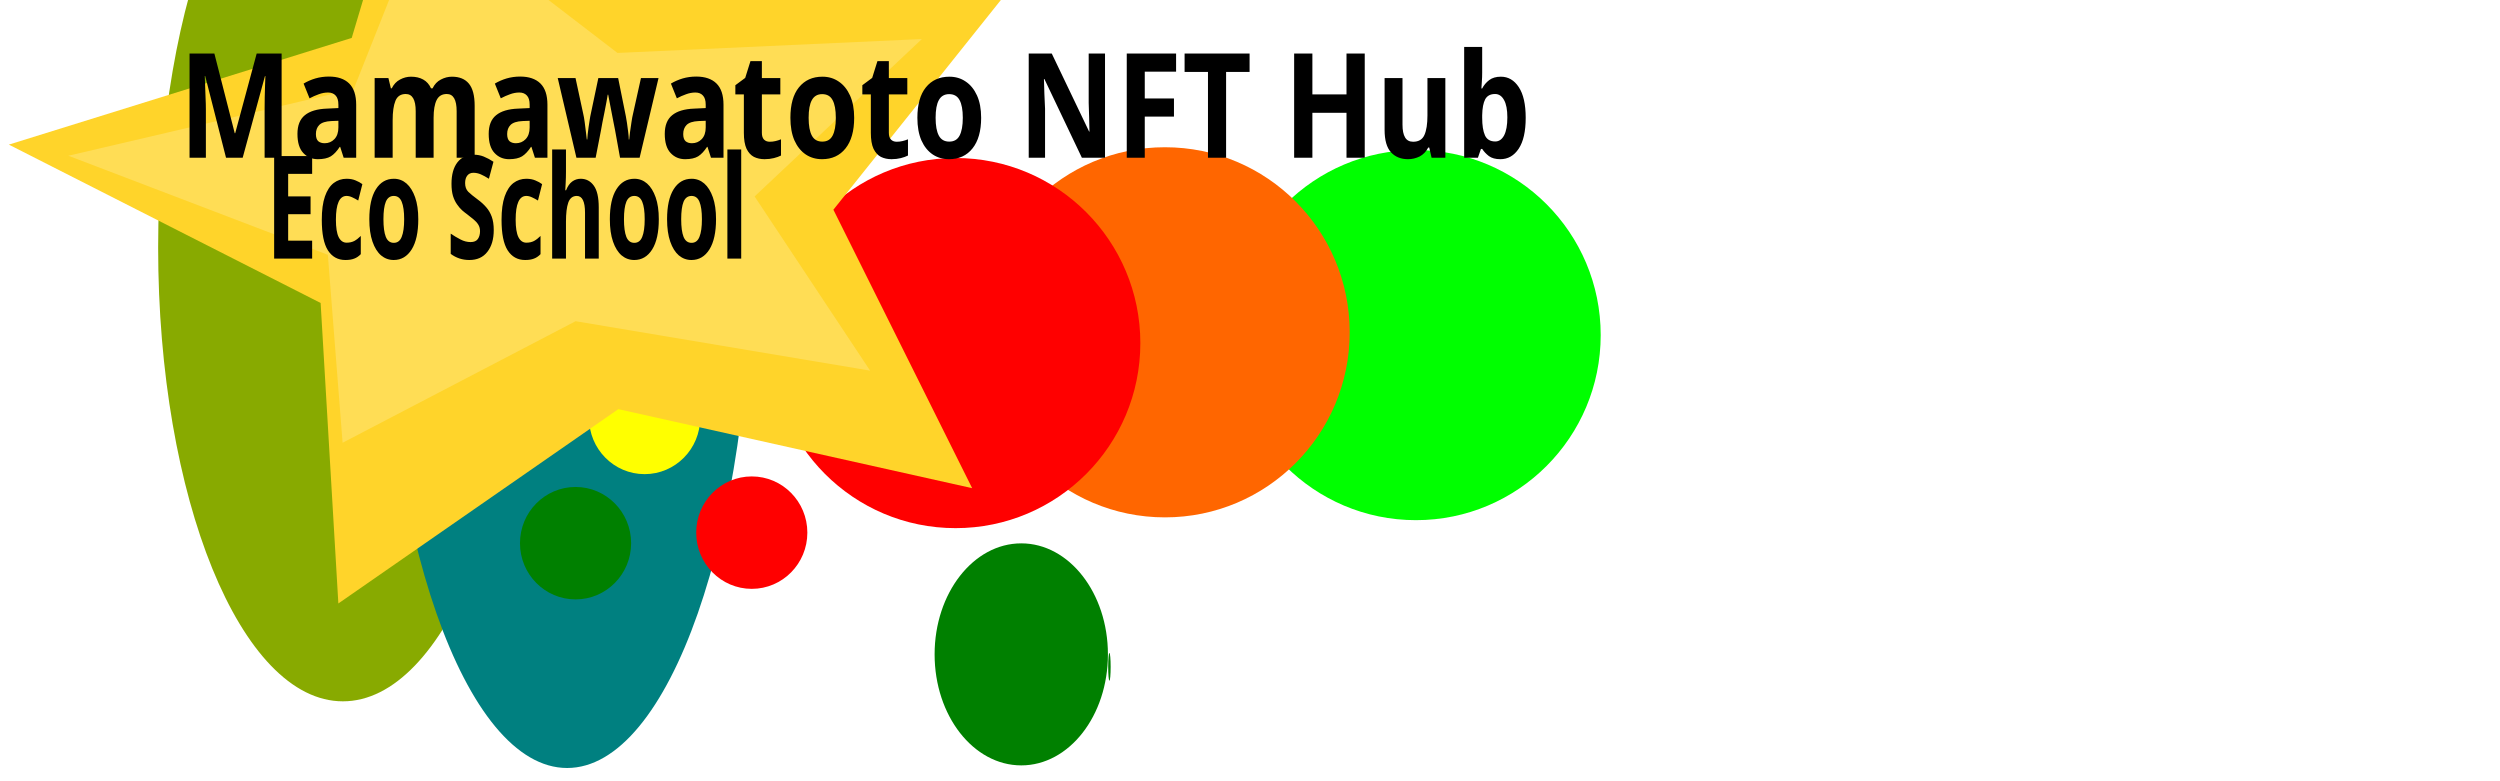
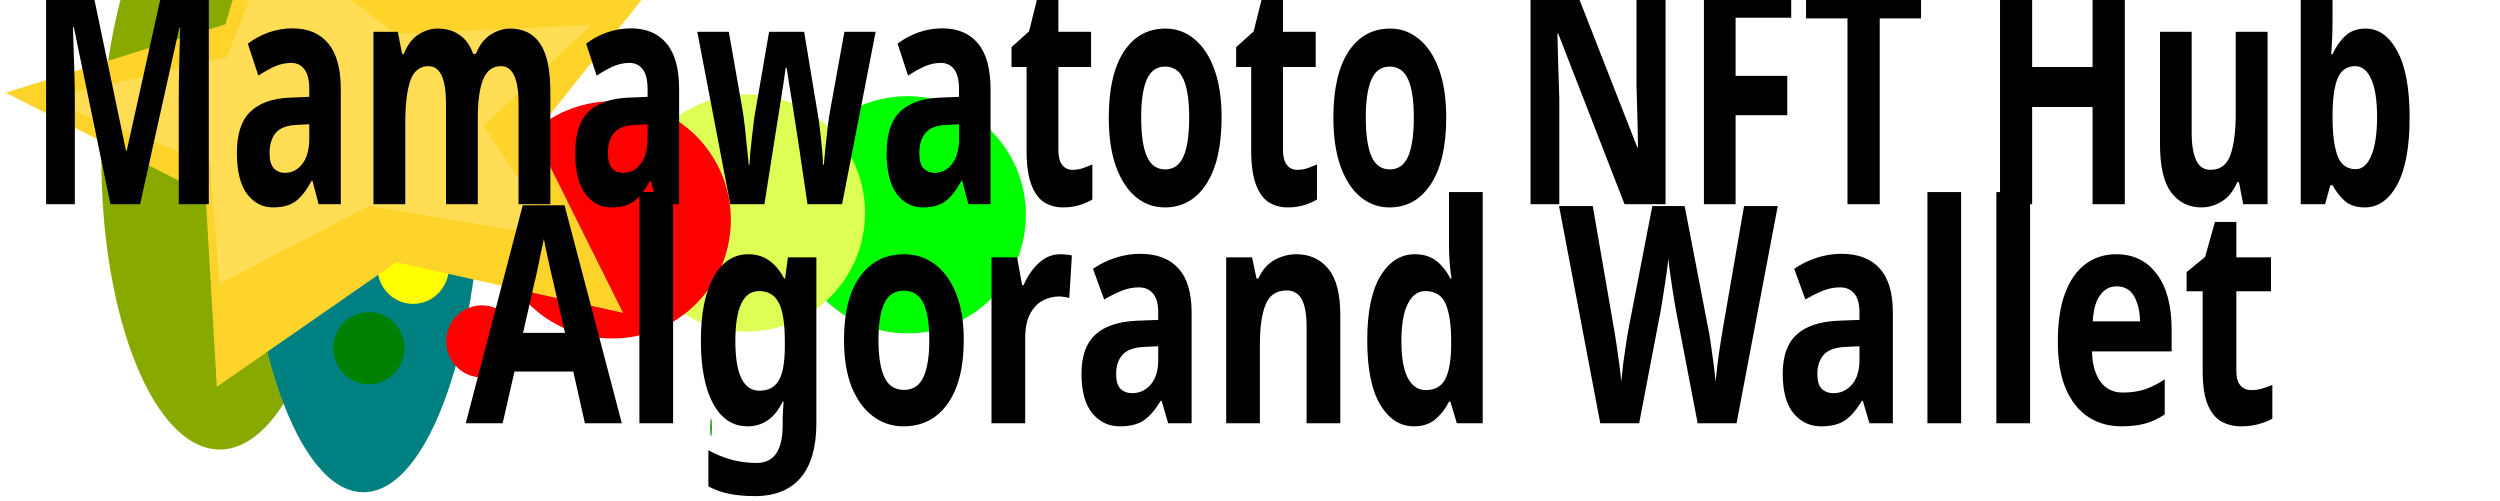
- <svg xmlns="http://www.w3.org/2000/svg" width="141mm" height="44mm" viewBox="0 0 141 44" version="1.1" id="svg5">
+ <svg xmlns="http://www.w3.org/2000/svg" width="220mm" height="44mm" viewBox="0 0 220 44" version="1.1" id="svg5">
  <defs id="defs2" />
  <g id="layer1">
-     <g id="g46352" transform="matrix(0.479614,0,0,0.4110287,-8.55912,-54.44944)">
-       <ellipse style="fill:#88aa00;fill-rule:evenodd;stroke-width:0.242" id="path103" cx="58.168" cy="166.432" rx="21.725" ry="62.273" />
-       <ellipse style="fill:#008080;fill-rule:evenodd;stroke-width:0.261" id="path103-9" cx="84.537" cy="165.444" rx="21.725" ry="72.409" />
-       <ellipse style="fill:#00ff00;fill-rule:evenodd;stroke-width:0.154" id="path103-9-0" cx="184.354" cy="178.452" rx="21.725" ry="25.394" />
-       <ellipse style="fill:#ff6600;fill-rule:evenodd;stroke-width:0.154" id="path103-9-0-9" cx="154.838" cy="178.069" rx="21.725" ry="25.394" />
-       <ellipse style="fill:#ff0000;fill-rule:evenodd;stroke-width:0.154" id="path103-9-0-9-3" cx="130.219" cy="179.547" rx="21.725" ry="25.394" />
-       <ellipse style="fill:#808000;fill-rule:evenodd;stroke-width:0.047" id="path103-9-0-2" cx="99.275" cy="169.102" rx="6.535" ry="7.714" />
-       <ellipse style="fill:#ffff00;fill-rule:evenodd;stroke-width:0.047" id="path103-9-0-2-2" cx="93.648" cy="189.817" rx="6.535" ry="7.714" />
-       <ellipse style="fill:#008000;fill-rule:evenodd;stroke-width:0.047" id="path103-9-0-2-2-5" cx="85.528" cy="207.005" rx="6.535" ry="7.714" />
-       <ellipse style="fill:#ff0000;fill-rule:evenodd;stroke-width:0.047" id="path103-9-0-2-2-5-2" cx="106.251" cy="205.558" rx="6.535" ry="7.714" />
-       <path style="fill:#ffd42a;fill-rule:evenodd" id="path127" d="m 340.334,561.503 -5.451,-112.638 -95.879,-59.366 105.44,-39.991 26.832,-109.531 70.617,87.922 112.462,-8.328 -61.797,94.33 42.673,104.384 -108.809,-29.623 z" transform="matrix(0.3824177,0,0,0.366054,-72.51504,9.736705)" />
-       <path style="fill:#ffdd55;fill-rule:evenodd" id="path127-6" transform="matrix(0.3182732,0,0,0.2289649,-50.18541,64.65891)" d="m 340.334,561.503 -5.451,-112.638 -95.879,-59.366 105.44,-39.991 26.832,-109.531 70.617,87.922 112.462,-8.328 -61.797,94.33 42.673,104.384 -108.809,-29.623 z" />
-       <text xml:space="preserve" style="font-style:normal;font-weight:normal;font-size:16.842px;line-height:1.25;font-family:sans-serif;fill:#000000;fill-opacity:1;stroke:none;stroke-width:0.421" x="46.154" y="129.756" id="text3209" transform="scale(0.8419789,1.187678)">
-         <tspan style="font-style:normal;font-variant:normal;font-weight:bold;font-stretch:normal;font-family:'Tlwg Typo';-inkscape-font-specification:'Tlwg Typo Bold';stroke-width:0.421" x="46.154" y="129.756" id="tspan15849">Mamawatoto NFT Hub</tspan>
-       </text>
-       <text xml:space="preserve" style="font-style:normal;font-weight:normal;font-size:14.639px;line-height:1.25;font-family:sans-serif;fill:#000000;fill-opacity:1;stroke:none;stroke-width:0.366" x="66.104" y="124.772" id="text3209-5" transform="scale(0.7428824,1.346108)">
-         <tspan style="font-style:normal;font-variant:normal;font-weight:bold;font-stretch:normal;font-family:'Tlwg Typo';-inkscape-font-specification:'Tlwg Typo Bold';stroke-width:0.366" x="66.104" y="124.772" id="tspan15849-6">Eco School</tspan>
-       </text>
-       <ellipse style="fill:#008000;stroke-width:0.265" id="path45913" cx="137.941" cy="222.262" rx="10.19" ry="15.233" />
-       <ellipse style="fill:#008000;stroke-width:0.265" id="path46039" cx="148.308" cy="223.972" rx="0.145" ry="1.904" />
-     </g>
+     <ellipse style="fill:#88aa00;fill-rule:evenodd;stroke-width:0.107" id="path103" cx="19.339" cy="13.959" rx="10.42" ry="25.596" />
+     <ellipse style="fill:#008080;fill-rule:evenodd;stroke-width:0.116" id="path103-9" cx="31.986" cy="13.553" rx="10.42" ry="29.762" />
+     <ellipse style="fill:#00ff00;fill-rule:evenodd;stroke-width:0.069" id="path103-9-0" cx="79.86" cy="18.899" rx="10.42" ry="10.438" />
+     <ellipse style="fill:#ddff55;fill-rule:evenodd;stroke-width:0.069" id="path103-9-0-9" cx="65.703" cy="18.742" rx="10.42" ry="10.438" />
+     <ellipse style="fill:#ff0000;fill-rule:evenodd;stroke-width:0.069" id="path103-9-0-9-3" cx="53.896" cy="19.35" rx="10.42" ry="10.438" />
+     <ellipse style="fill:#808000;fill-rule:evenodd;stroke-width:0.021" id="path103-9-0-2" cx="39.055" cy="15.056" rx="3.134" ry="3.171" />
+     <ellipse style="fill:#ffff00;fill-rule:evenodd;stroke-width:0.021" id="path103-9-0-2-2" cx="36.356" cy="23.571" rx="3.134" ry="3.171" />
+     <ellipse style="fill:#008000;fill-rule:evenodd;stroke-width:0.021" id="path103-9-0-2-2-5" cx="32.462" cy="30.636" rx="3.134" ry="3.171" />
+     <ellipse style="fill:#ff0000;fill-rule:evenodd;stroke-width:0.021" id="path103-9-0-2-2-5-2" cx="42.4" cy="30.041" rx="3.134" ry="3.171" />
+     <path style="fill:#ffd42a;fill-rule:evenodd" id="path127" transform="matrix(0.1834129,0,0,0.1504587,-43.33834,-50.44738)" d="m 340.334,561.503 -5.451,-112.638 -95.879,-59.366 105.44,-39.991 26.832,-109.531 70.617,87.922 112.462,-8.328 -61.797,94.33 42.673,104.384 -108.809,-29.623 z" />
+     <path style="fill:#ffdd55;fill-rule:evenodd" id="path127-6" transform="matrix(0.1526483,0,0,0.09411115,-32.62875,-27.87277)" d="m 340.334,561.503 -5.451,-112.638 -95.879,-59.366 105.44,-39.991 26.832,-109.531 70.617,87.922 112.462,-8.328 -61.797,94.33 42.673,104.384 -108.809,-29.623 z" />
+     <text xml:space="preserve" style="font-style:normal;font-weight:normal;font-size:22.836px;line-height:1.25;font-family:sans-serif;fill:#000000;fill-opacity:1;stroke:none;stroke-width:0.571" x="2.873" y="14.769" id="text3209" transform="scale(0.8220079,1.216533)">
+       <tspan style="font-style:normal;font-variant:normal;font-weight:bold;font-stretch:normal;font-family:'Tlwg Typo';-inkscape-font-specification:'Tlwg Typo Bold';stroke-width:0.571" x="2.873" y="14.769" id="tspan15849">Mamawatoto NFT Hub</tspan>
+     </text>
+     <text xml:space="preserve" style="font-style:normal;font-weight:normal;font-size:23.07px;line-height:1.25;font-family:sans-serif;fill:#000000;fill-opacity:1;stroke:none;stroke-width:0.577" x="47.518" y="32.126" id="text3209-5" transform="scale(0.8625365,1.159371)">
+       <tspan style="font-style:normal;font-variant:normal;font-weight:bold;font-stretch:normal;font-family:'Tlwg Typo';-inkscape-font-specification:'Tlwg Typo Bold';stroke-width:0.577" x="47.518" y="32.126" id="tspan15849-6">Algorand Wallet</tspan>
+     </text>
+     <ellipse style="fill:#008000;stroke-width:0.117" id="path46039" cx="62.572" cy="37.61" rx="0.07" ry="0.783" />
  </g>
</svg>
